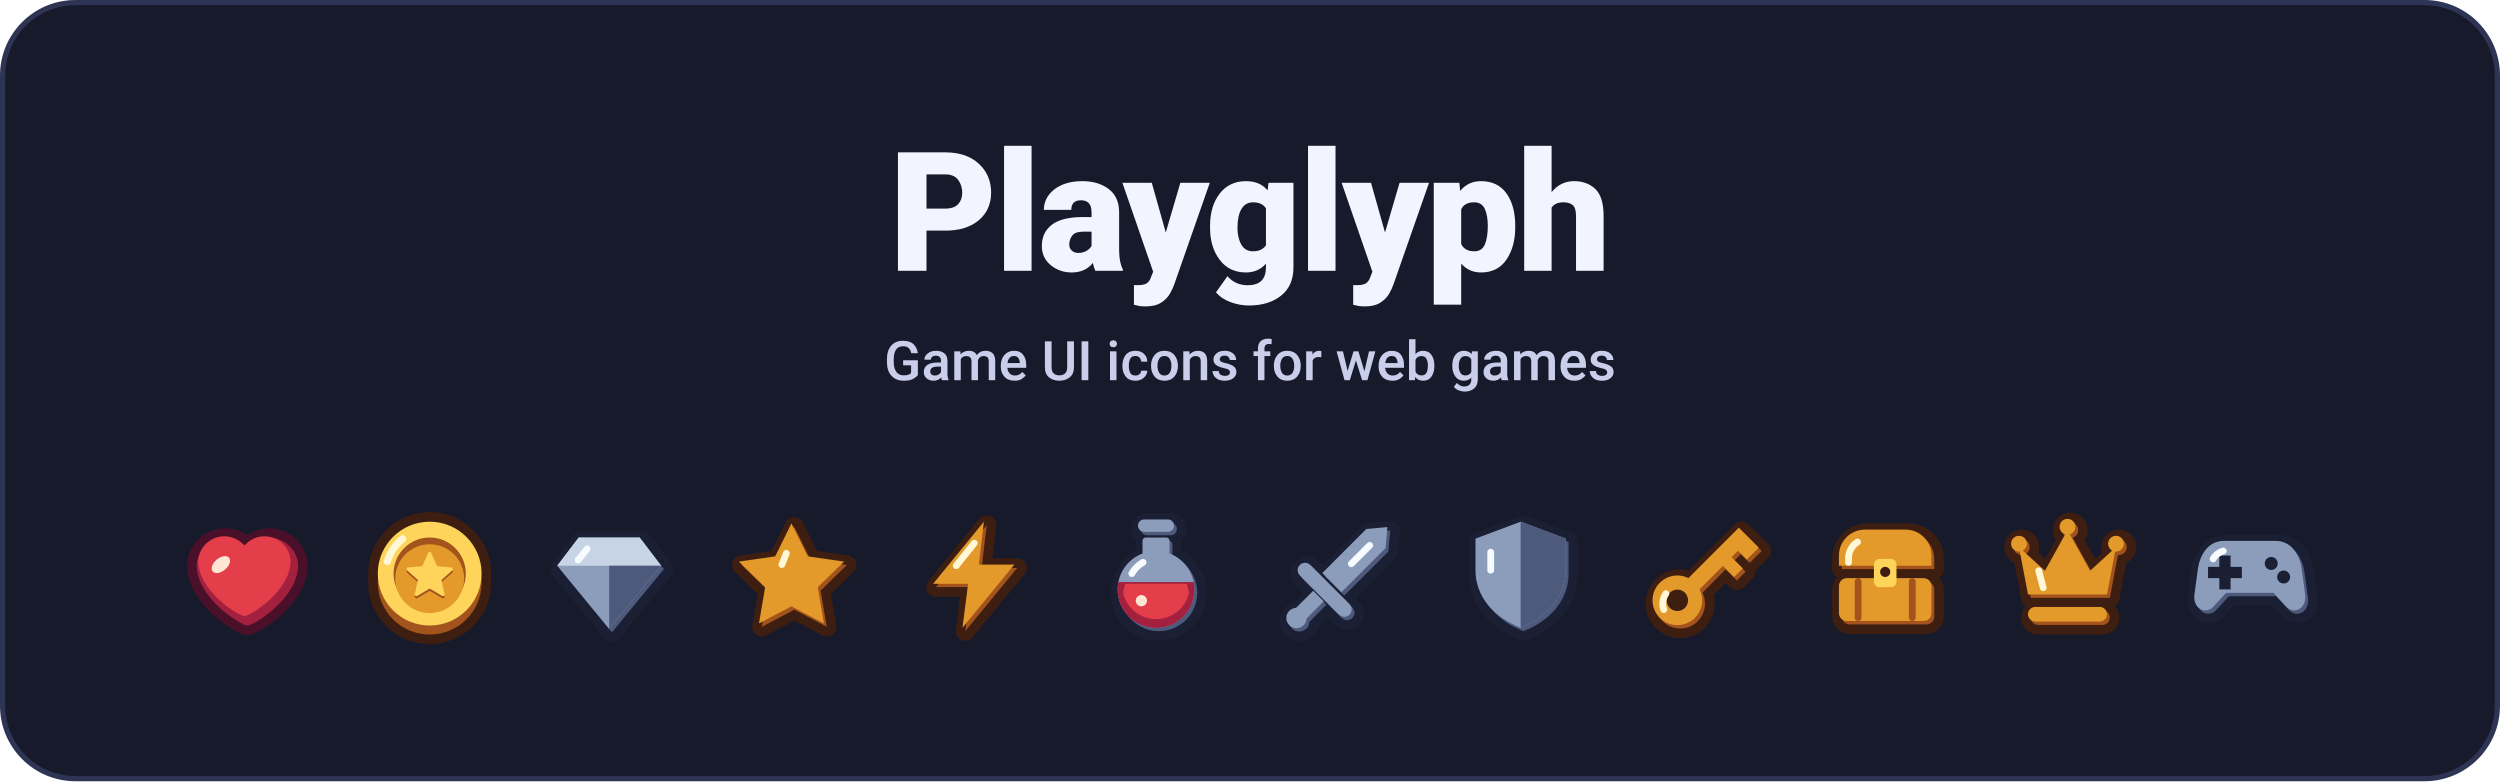
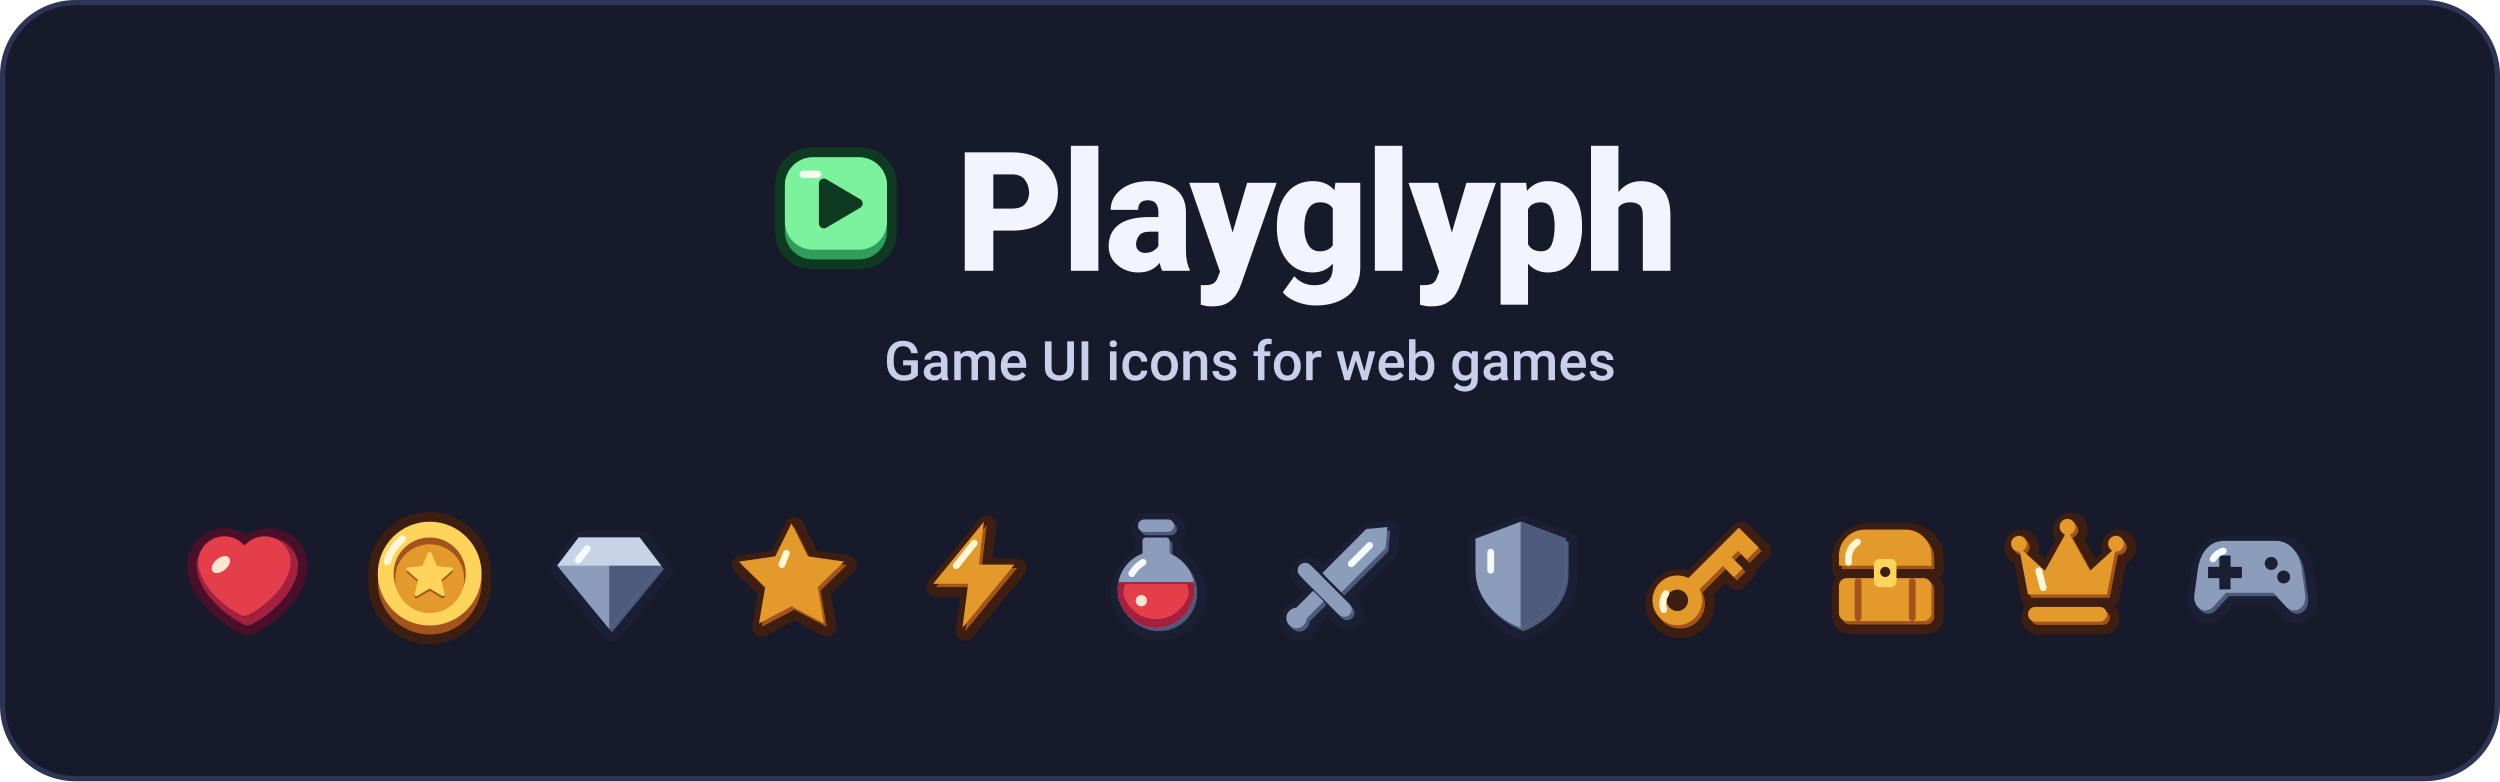
<svg xmlns="http://www.w3.org/2000/svg" width="960" height="300" viewBox="0 0 960 300" role="img" aria-label="Playglyph: game UI icons for web games">
  <rect x="1" y="1" width="958" height="298" rx="28" fill="#171a2b" stroke="#2e3454" stroke-width="2" />
-   <text x="480" y="104" font-family="ui-rounded, 'SF Pro Rounded', system-ui, -apple-system, 'Segoe UI', Roboto, 'Helvetica Neue', Arial, sans-serif" font-size="64" font-weight="800" fill="#f2f4ff" text-anchor="middle" letter-spacing="-1">Playglyph</text>
+   <g transform="translate(293 52) scale(2.333333)">
+     <rect x="2" y="2" width="20" height="20" rx="6" fill="#0f3a22" />
+     <rect x="3.6" y="3.6" width="16.8" height="16.8" rx="4.6" fill="#2f9e5a" />
+     <rect x="3.6" y="3.6" width="16.8" height="15.2" rx="4.6" fill="#7cf29c" />
+     <path d="M10 7.9v6.6l5.6-3.3z" fill="#0f3a22" stroke="#0f3a22" stroke-width="1.6" stroke-linejoin="round" />
+     <path d="M6.6 6.4h2.4" fill="none" stroke="#f1fff5" stroke-width="1.2" stroke-linecap="round" />
+   </g>
+   <text x="367" y="104" font-family="ui-rounded, 'SF Pro Rounded', system-ui, -apple-system, 'Segoe UI', Roboto, 'Helvetica Neue', Arial, sans-serif" font-size="64" font-weight="800" fill="#f2f4ff" text-anchor="start" letter-spacing="-1">Playglyph</text>
  <text x="480" y="146" font-family="ui-rounded, 'SF Pro Rounded', system-ui, -apple-system, 'Segoe UI', Roboto, 'Helvetica Neue', Arial, sans-serif" font-size="21" font-weight="500" fill="#c9cfea" text-anchor="middle">Game UI icons for web games</text>
  <g transform="translate(69 196) scale(2.1667)">
    <path d="M12 20.4C10.9 20.4 3 15.6 3 9.6A5.1 5.1 0 0 1 12 6.7A5.1 5.1 0 0 1 21 9.6C21 15.6 13.1 20.4 12 20.4z" fill="#4a1029" stroke="#4a1029" stroke-width="3.4" stroke-linejoin="round" />
    <path d="M12 20.4C10.9 20.4 3 15.6 3 9.6A5.1 5.1 0 0 1 12 6.7A5.1 5.1 0 0 1 21 9.6C21 15.6 13.1 20.4 12 20.4z" fill="#a3203f" />
    <path d="M12 20.4C10.9 20.4 3 15.6 3 9.6A5.1 5.1 0 0 1 12 6.7A5.1 5.1 0 0 1 21 9.6C21 15.6 13.1 20.4 12 20.4z" fill="#e33e4a" transform="translate(0.55 0.15) scale(0.91)" />
    <ellipse cx="7.3" cy="9.6" rx="1.9" ry="1.15" fill="#ffe6d2" transform="rotate(-40 7.3 9.6)" />
  </g>
  <g transform="translate(139 196) scale(2.1667)">
    <circle cx="12" cy="12.8" r="9.2" stroke-width="3.4" fill="#3d1e10" stroke="#3d1e10" />
    <circle cx="12" cy="11.2" r="9.2" stroke-width="3.4" fill="#3d1e10" stroke="#3d1e10" />
    <circle cx="12" cy="12.8" r="9.2" fill="#a3531c" />
    <circle cx="12" cy="11.2" r="9.2" fill="#ffd45a" />
    <circle cx="12" cy="11.2" r="6.4" fill="#a3531c" />
    <circle cx="12" cy="12.1" r="6.1" fill="#e39a2b" />
    <path d="M12 8.05L13.09 10.55L15.8 10.81L13.76 12.62L14.35 15.29L12 13.9L9.65 15.29L10.24 12.62L8.2 10.81L10.91 10.55z" stroke-width="0.6" stroke-linejoin="round" fill="#a3531c" stroke="#a3531c" />
    <path d="M12 7.65L13.09 10.15L15.8 10.41L13.76 12.22L14.35 14.89L12 13.5L9.65 14.89L10.24 12.22L8.2 10.41L10.91 10.15z" stroke-width="0.6" stroke-linejoin="round" fill="#ffd45a" stroke="#ffd45a" />
    <path d="M4.5 9.05A7.8 7.8 0 0 1 7.2 5.05" fill="none" stroke-linecap="round" stroke-width="1.3" stroke="#fff7d6" />
  </g>
  <g transform="translate(209 196) scale(2.1667)">
    <path d="M6.6 5.4L17.4 5.4L21.2 10.4L12 21.6L2.8 10.4z" stroke-width="3.4" stroke-linejoin="round" fill="#1b1f33" stroke="#1b1f33" />
    <path d="M6.6 5.4L17.4 5.4L21.2 10.4L12 21.6L2.8 10.4z" fill="#4d5a7c" />
    <path d="M6.6 5.4L17.4 5.4L21.2 10.4L12 21.6L2.8 10.4z" transform="translate(-0.5 -0.6)" fill="#8b9dba" />
    <path d="M6.6 5.4L17.4 5.4L21.2 10.4L2.8 10.4z" transform="translate(-0.5 -0.6)" fill="#c6d4e6" />
    <path d="M12 10.4L21.2 10.4L12 21.6z" transform="translate(-0.5 -0.6)" fill="#4d5a7c" />
    <path d="M7.6 6.8 6 8.8" fill="none" stroke-linecap="round" stroke-linejoin="round" stroke-width="1.2" stroke="#f6fbff" />
  </g>
  <g transform="translate(279 196) scale(2.1667)">
    <path d="M12 2.9L14.88 8.74L21.32 9.67L16.66 14.21L17.76 20.63L12 17.6L6.24 20.63L7.34 14.21L2.68 9.67L9.12 8.74z" stroke-width="3.4" stroke-linejoin="round" fill="#3d1e10" stroke="#3d1e10" />
    <path d="M12 2.9L14.88 8.74L21.32 9.67L16.66 14.21L17.76 20.63L12 17.6L6.24 20.63L7.34 14.21L2.68 9.67L9.12 8.74z" fill="#a3531c" />
    <path d="M12 2.9L14.88 8.74L21.32 9.67L16.66 14.21L17.76 20.63L12 17.6L6.24 20.63L7.34 14.21L2.68 9.67L9.12 8.74z" transform="translate(-0.5 -0.6)" fill="#e39a2b" />
    <path d="M10.6 7.6 9.8 9.6" fill="none" stroke-linecap="round" stroke-linejoin="round" stroke-width="1.2" stroke="#fff7d6" />
  </g>
  <g transform="translate(349 196) scale(2.1667)">
    <path d="M13.8 2.6L4.8 13.6L11 13.6L10 21.4L19.2 10.2L12.9 10.2z" stroke-width="3.4" stroke-linejoin="round" fill="#3d1e10" stroke="#3d1e10" />
    <path d="M13.8 2.6L4.8 13.6L11 13.6L10 21.4L19.2 10.2L12.9 10.2z" fill="#a3531c" />
    <path d="M13.8 2.6L4.8 13.6L11 13.6L10 21.4L19.2 10.2L12.9 10.2z" transform="translate(-0.5 -0.6)" fill="#e39a2b" />
    <path d="M11.6 5.8 8.4 9.8" fill="none" stroke-linecap="round" stroke-linejoin="round" stroke-width="1.2" stroke="#fff7d6" />
  </g>
  <g transform="translate(419 196) scale(2.1667)">
    <path d="M9.9 2.2h4.2a1.1 1.1 0 0 1 1.1 1.1v0a1.1 1.1 0 0 1 -1.1 1.1h-4.2a1.1 1.1 0 0 1 -1.1 -1.1v0a1.1 1.1 0 0 1 1.1 -1.1z" stroke-width="3.4" stroke-linejoin="round" fill="#1b1f33" stroke="#1b1f33" />
    <path d="M10.2 5.4h3.6a0.6 0.6 0 0 1 0.6 0.6v3.2a0.6 0.6 0 0 1 -0.6 0.6h-3.6a0.6 0.6 0 0 1 -0.6 -0.6v-3.2a0.6 0.6 0 0 1 0.6 -0.6z" stroke-width="3.4" stroke-linejoin="round" fill="#1b1f33" stroke="#1b1f33" />
    <path d="M5.2 14.6a6.8 6.8 0 1 0 13.6 0a6.8 6.8 0 1 0 -13.6 0z" stroke-width="3.4" stroke-linejoin="round" fill="#1b1f33" stroke="#1b1f33" />
    <path d="M9.9 2.2h4.2a1.1 1.1 0 0 1 1.1 1.1v0a1.1 1.1 0 0 1 -1.1 1.1h-4.2a1.1 1.1 0 0 1 -1.1 -1.1v0a1.1 1.1 0 0 1 1.1 -1.1z" fill="#4d5a7c" />
    <path d="M10.2 5.4h3.6a0.6 0.6 0 0 1 0.6 0.6v3.2a0.6 0.6 0 0 1 -0.6 0.6h-3.6a0.6 0.6 0 0 1 -0.6 -0.6v-3.2a0.6 0.6 0 0 1 0.6 -0.6z" fill="#4d5a7c" />
    <path d="M5.2 14.6a6.8 6.8 0 1 0 13.6 0a6.8 6.8 0 1 0 -13.6 0z" fill="#4d5a7c" />
    <path d="M9.9 2.2h4.2a1.1 1.1 0 0 1 1.1 1.1v0a1.1 1.1 0 0 1 -1.1 1.1h-4.2a1.1 1.1 0 0 1 -1.1 -1.1v0a1.1 1.1 0 0 1 1.1 -1.1z" transform="translate(-0.5 -0.6)" fill="#8b9dba" />
    <path d="M10.2 5.4h3.6a0.6 0.6 0 0 1 0.6 0.6v3.2a0.6 0.6 0 0 1 -0.6 0.6h-3.6a0.6 0.6 0 0 1 -0.6 -0.6v-3.2a0.6 0.6 0 0 1 0.6 -0.6z" transform="translate(-0.5 -0.6)" fill="#8b9dba" />
    <path d="M5.2 14.6a6.8 6.8 0 1 0 13.6 0a6.8 6.8 0 1 0 -13.6 0z" transform="translate(-0.5 -0.6)" fill="#8b9dba" />
    <path d="M5.33 13.3A6.8 6.8 0 1 0 18.67 13.3z" fill="#a3203f" transform="translate(-0.5 -0.6)" />
    <path d="M6.2 15.4A6 6 0 0 0 17.8 15.4C17.8 14.6 17.6 14 17.4 13.6H6.6C6.4 14 6.2 14.6 6.2 15.4z" fill="#e33e4a" transform="translate(-0.5 -0.6)" />
    <circle cx="9.4" cy="16.6" r="1" fill="#ffe6d2" transform="translate(-0.5 -0.6)" />
    <path d="M7.2 11.2a5.4 5.4 0 0 1 2 -2" fill="none" stroke-linecap="round" stroke-linejoin="round" stroke-width="1.2" stroke="#f6fbff" />
  </g>
  <g transform="translate(489 196) scale(2.1667)">
    <path d="M20.7 3.55L20.36 7.29L12.55 15.09L9.16 11.7L16.96 3.89z" stroke-width="3.4" stroke-linejoin="round" fill="#1b1f33" stroke="#1b1f33" />
    <path d="M13.99 17.21L14.28 17.64L14.38 18.15L14.28 18.65L13.99 19.08L13.99 19.08L13.57 19.37L13.06 19.47L12.56 19.37L12.13 19.08L5.17 12.12L4.88 11.69L4.78 11.19L4.88 10.68L5.17 10.26L5.17 10.26L5.6 9.97L6.1 9.87L6.61 9.97L7.04 10.26z" stroke-width="3.4" stroke-linejoin="round" fill="#1b1f33" stroke="#1b1f33" />
    <path d="M7.55 14.84L9.41 16.7L6.36 19.76L4.49 17.89z" stroke-width="3.4" stroke-linejoin="round" fill="#1b1f33" stroke="#1b1f33" />
    <path d="M2.78 19.67a1.8 1.8 0 1 0 3.6 0a1.8 1.8 0 1 0 -3.6 0z" stroke-width="3.4" stroke-linejoin="round" fill="#1b1f33" stroke="#1b1f33" />
    <path d="M20.7 3.55L20.36 7.29L12.55 15.09L9.16 11.7L16.96 3.89z" fill="#4d5a7c" />
    <path d="M13.99 17.21L14.28 17.64L14.38 18.15L14.28 18.65L13.99 19.08L13.99 19.08L13.57 19.37L13.06 19.47L12.56 19.37L12.13 19.08L5.17 12.12L4.88 11.69L4.78 11.19L4.88 10.68L5.17 10.26L5.17 10.26L5.6 9.97L6.1 9.87L6.61 9.97L7.04 10.26z" fill="#4d5a7c" />
    <path d="M7.55 14.84L9.41 16.7L6.36 19.76L4.49 17.89z" fill="#4d5a7c" />
    <path d="M2.78 19.67a1.8 1.8 0 1 0 3.6 0a1.8 1.8 0 1 0 -3.6 0z" fill="#4d5a7c" />
    <path d="M20.7 3.55L20.36 7.29L12.55 15.09L9.16 11.7L16.96 3.89z" transform="translate(-0.5 -0.6)" fill="#8b9dba" />
    <path d="M13.99 17.21L14.28 17.64L14.38 18.15L14.28 18.65L13.99 19.08L13.99 19.08L13.57 19.37L13.06 19.47L12.56 19.37L12.13 19.08L5.17 12.12L4.88 11.69L4.78 11.19L4.88 10.68L5.17 10.26L5.17 10.26L5.6 9.97L6.1 9.87L6.61 9.97L7.04 10.26z" transform="translate(-0.5 -0.6)" fill="#8b9dba" />
    <path d="M7.55 14.84L9.41 16.7L6.36 19.76L4.49 17.89z" transform="translate(-0.5 -0.6)" fill="#8b9dba" />
    <path d="M2.78 19.67a1.8 1.8 0 1 0 3.6 0a1.8 1.8 0 1 0 -3.6 0z" transform="translate(-0.5 -0.6)" fill="#8b9dba" />
    <path d="M17.06 6.20L13.80 9.46" fill="none" stroke-linecap="round" stroke-linejoin="round" stroke-width="1.2" stroke="#f6fbff" />
  </g>
  <g transform="translate(559 196) scale(2.1667)">
    <path d="M12 2.6L20 5.6V11.2C20 16 16.6 19.6 12 21.4C7.4 19.6 4 16 4 11.2V5.6z" stroke-width="3.4" stroke-linejoin="round" fill="#1b1f33" stroke="#1b1f33" />
    <path d="M12 2.6L20 5.6V11.2C20 16 16.6 19.6 12 21.4C7.4 19.6 4 16 4 11.2V5.6z" fill="#4d5a7c" />
    <path d="M12 2.6L20 5.6V11.2C20 16 16.6 19.6 12 21.4C7.4 19.6 4 16 4 11.2V5.6z" transform="translate(-0.5 -0.6)" fill="#8b9dba" />
    <path d="M12 2.6L20 5.6V11.2C20 16 16.6 19.6 12 21.4z" transform="translate(-0.5 -0.6)" fill="#4d5a7c" />
    <path d="M6.2 7.4v3.2" fill="none" stroke-linecap="round" stroke-linejoin="round" stroke-width="1.2" stroke="#f6fbff" />
  </g>
  <g transform="translate(629 196) scale(2.1667)">
    <path d="M3.07 16.53a4.4 4.4 0 1 0 8.8 0a4.4 4.4 0 1 0 -8.8 0z" stroke-width="3.4" stroke-linejoin="round" fill="#3d1e10" stroke="#3d1e10" />
    <path d="M9.17 12.85L18.36 3.66L21.9 7.19L19.78 9.31L18.22 7.76L17.09 8.89L19.07 10.87L17.52 12.42L15.54 10.44L11.15 14.83z" stroke-width="3.4" stroke-linejoin="round" fill="#3d1e10" stroke="#3d1e10" />
    <path d="M3.07 16.53a4.4 4.4 0 1 0 8.8 0a4.4 4.4 0 1 0 -8.8 0z" fill="#a3531c" />
    <path d="M9.17 12.85L18.36 3.66L21.9 7.19L19.78 9.31L18.22 7.76L17.09 8.89L19.07 10.87L17.52 12.42L15.54 10.44L11.15 14.83z" fill="#a3531c" />
    <path d="M3.07 16.53a4.4 4.4 0 1 0 8.8 0a4.4 4.4 0 1 0 -8.8 0z" transform="translate(-0.5 -0.6)" fill="#e39a2b" />
    <path d="M9.17 12.85L18.36 3.66L21.9 7.19L19.78 9.31L18.22 7.76L17.09 8.89L19.07 10.87L17.52 12.42L15.54 10.44L11.15 14.83z" transform="translate(-0.5 -0.6)" fill="#e39a2b" />
    <path d="M5.57 16.53a1.9 1.9 0 1 0 3.8 0a1.9 1.9 0 1 0 -3.8 0z" transform="translate(-0.5 -0.6)" fill="#3d1e10" />
    <path d="M4.56 17.59A3.1 3.1 0 0 1 4.94 14.75" fill="none" stroke-linecap="round" stroke-linejoin="round" stroke-width="1.2" stroke="#fff7d6" />
  </g>
  <g transform="translate(699 196) scale(2.1667)">
    <path d="M3.8 10.4V8.6a4.6 4.6 0 0 1 4.6 -4.6H15.6a4.6 4.6 0 0 1 4.6 4.6V10.4z" stroke-width="3.4" stroke-linejoin="round" fill="#3d1e10" stroke="#3d1e10" />
    <path d="M5.2 12.6h13.6a1.4 1.4 0 0 1 1.4 1.4v4.8a1.4 1.4 0 0 1 -1.4 1.4h-13.6a1.4 1.4 0 0 1 -1.4 -1.4v-4.8a1.4 1.4 0 0 1 1.4 -1.4z" stroke-width="3.4" stroke-linejoin="round" fill="#3d1e10" stroke="#3d1e10" />
    <path d="M3.8 10.4V8.6a4.6 4.6 0 0 1 4.6 -4.6H15.6a4.6 4.6 0 0 1 4.6 4.6V10.4z" fill="#a3531c" />
    <path d="M5.2 12.6h13.6a1.4 1.4 0 0 1 1.4 1.4v4.8a1.4 1.4 0 0 1 -1.4 1.4h-13.6a1.4 1.4 0 0 1 -1.4 -1.4v-4.8a1.4 1.4 0 0 1 1.4 -1.4z" fill="#a3531c" />
    <path d="M3.8 10.4V8.6a4.6 4.6 0 0 1 4.6 -4.6H15.6a4.6 4.6 0 0 1 4.6 4.6V10.4z" transform="translate(-0.5 -0.6)" fill="#e39a2b" />
    <path d="M5.2 12.6h13.6a1.4 1.4 0 0 1 1.4 1.4v4.8a1.4 1.4 0 0 1 -1.4 1.4h-13.6a1.4 1.4 0 0 1 -1.4 -1.4v-4.8a1.4 1.4 0 0 1 1.4 -1.4z" transform="translate(-0.5 -0.6)" fill="#e39a2b" />
    <path d="M7.2 13.2V19.6M16.8 13.2V19.6" fill="none" stroke-linecap="round" stroke-linejoin="round" stroke-width="1.2" transform="translate(-0.5 -0.6)" stroke="#a3531c" />
    <path d="M11 9.2h2a1 1 0 0 1 1 1v3a1 1 0 0 1 -1 1h-2a1 1 0 0 1 -1 -1v-3a1 1 0 0 1 1 -1z" transform="translate(-0.5 -0.6)" fill="#ffd45a" />
    <path d="M11.1 11.5a0.9 0.9 0 1 0 1.8 0a0.9 0.9 0 1 0 -1.8 0z" transform="translate(-0.5 -0.6)" fill="#3d1e10" />
    <path d="M5 9.2V8.4a3.4 3.4 0 0 1 1.6 -2.8" fill="none" stroke-linecap="round" stroke-linejoin="round" stroke-width="1.2" stroke="#fff7d6" />
  </g>
  <g transform="translate(769 196) scale(2.1667)">
    <path d="M3.4 7.1L8 11.3L12 4.1L16 11.3L20.6 7.1L19 15.5L5 15.5z" stroke-width="3.4" stroke-linejoin="round" fill="#3d1e10" stroke="#3d1e10" />
    <path d="M2 6.5a1.4 1.4 0 1 0 2.8 0a1.4 1.4 0 1 0 -2.8 0z M10.6 3.5a1.4 1.4 0 1 0 2.8 0a1.4 1.4 0 1 0 -2.8 0z M19.2 6.5a1.4 1.4 0 1 0 2.8 0a1.4 1.4 0 1 0 -2.8 0z" stroke-width="3.4" stroke-linejoin="round" fill="#3d1e10" stroke="#3d1e10" />
    <path d="M6.3 17.7h11.4a1.3 1.3 0 0 1 1.3 1.3v0a1.3 1.3 0 0 1 -1.3 1.3h-11.4a1.3 1.3 0 0 1 -1.3 -1.3v0a1.3 1.3 0 0 1 1.3 -1.3z" stroke-width="3.4" stroke-linejoin="round" fill="#3d1e10" stroke="#3d1e10" />
    <path d="M3.4 7.1L8 11.3L12 4.1L16 11.3L20.6 7.1L19 15.5L5 15.5z" fill="#a3531c" />
    <path d="M2 6.5a1.4 1.4 0 1 0 2.8 0a1.4 1.4 0 1 0 -2.8 0z M10.6 3.5a1.4 1.4 0 1 0 2.8 0a1.4 1.4 0 1 0 -2.8 0z M19.2 6.5a1.4 1.4 0 1 0 2.8 0a1.4 1.4 0 1 0 -2.8 0z" fill="#a3531c" />
    <path d="M6.3 17.7h11.4a1.3 1.3 0 0 1 1.3 1.3v0a1.3 1.3 0 0 1 -1.3 1.3h-11.4a1.3 1.3 0 0 1 -1.3 -1.3v0a1.3 1.3 0 0 1 1.3 -1.3z" fill="#a3531c" />
    <path d="M3.4 7.1L8 11.3L12 4.1L16 11.3L20.6 7.1L19 15.5L5 15.5z" transform="translate(-0.5 -0.6)" fill="#e39a2b" />
    <path d="M2 6.5a1.4 1.4 0 1 0 2.8 0a1.4 1.4 0 1 0 -2.8 0z M10.6 3.5a1.4 1.4 0 1 0 2.8 0a1.4 1.4 0 1 0 -2.8 0z M19.2 6.5a1.4 1.4 0 1 0 2.8 0a1.4 1.4 0 1 0 -2.8 0z" transform="translate(-0.5 -0.6)" fill="#e39a2b" />
    <path d="M6.3 17.7h11.4a1.3 1.3 0 0 1 1.3 1.3v0a1.3 1.3 0 0 1 -1.3 1.3h-11.4a1.3 1.3 0 0 1 -1.3 -1.3v0a1.3 1.3 0 0 1 1.3 -1.3z" transform="translate(-0.5 -0.6)" fill="#e39a2b" />
    <path d="M6.4 10.7l.8 3" fill="none" stroke-linecap="round" stroke-linejoin="round" stroke-width="1.2" stroke="#fff7d6" />
  </g>
  <g transform="translate(839 196) scale(2.1667)">
    <path d="M7.4 6H16.6C19.2 6 20.8 8.2 21.2 11L21.8 15.4C22.2 18 19.8 19.2 18.4 17.6L16.2 15.2H7.8L5.6 17.6C4.2 19.2 1.8 18 2.2 15.4L2.8 11C3.2 8.2 4.8 6 7.4 6z" stroke-width="3.4" stroke-linejoin="round" fill="#1b1f33" stroke="#1b1f33" />
    <path d="M7.4 6H16.6C19.2 6 20.8 8.2 21.2 11L21.8 15.4C22.2 18 19.8 19.2 18.4 17.6L16.2 15.2H7.8L5.6 17.6C4.2 19.2 1.8 18 2.2 15.4L2.8 11C3.2 8.2 4.8 6 7.4 6z" fill="#4d5a7c" />
    <path d="M7.4 6H16.6C19.2 6 20.8 8.2 21.2 11L21.8 15.4C22.2 18 19.8 19.2 18.4 17.6L16.2 15.2H7.8L5.6 17.6C4.2 19.2 1.8 18 2.2 15.4L2.8 11C3.2 8.2 4.8 6 7.4 6z" transform="translate(-0.5 -0.6)" fill="#8b9dba" />
    <path d="M6.6 8.6L8.6 8.6L8.6 10.6L10.6 10.6L10.6 12.6L8.6 12.6L8.6 14.6L6.6 14.6L6.6 12.6L4.6 12.6L4.6 10.6L6.6 10.6z M14.65 10a1.15 1.15 0 1 0 2.3 0a1.15 1.15 0 1 0 -2.3 0z M16.85 12.4a1.15 1.15 0 1 0 2.3 0a1.15 1.15 0 1 0 -2.3 0z" transform="translate(-0.5 -0.6)" fill="#1b1f33" />
    <path d="M5 8.6a3 3 0 0 1 1.8 -1.4" fill="none" stroke-linecap="round" stroke-linejoin="round" stroke-width="1.2" stroke="#f6fbff" />
  </g>
</svg>
